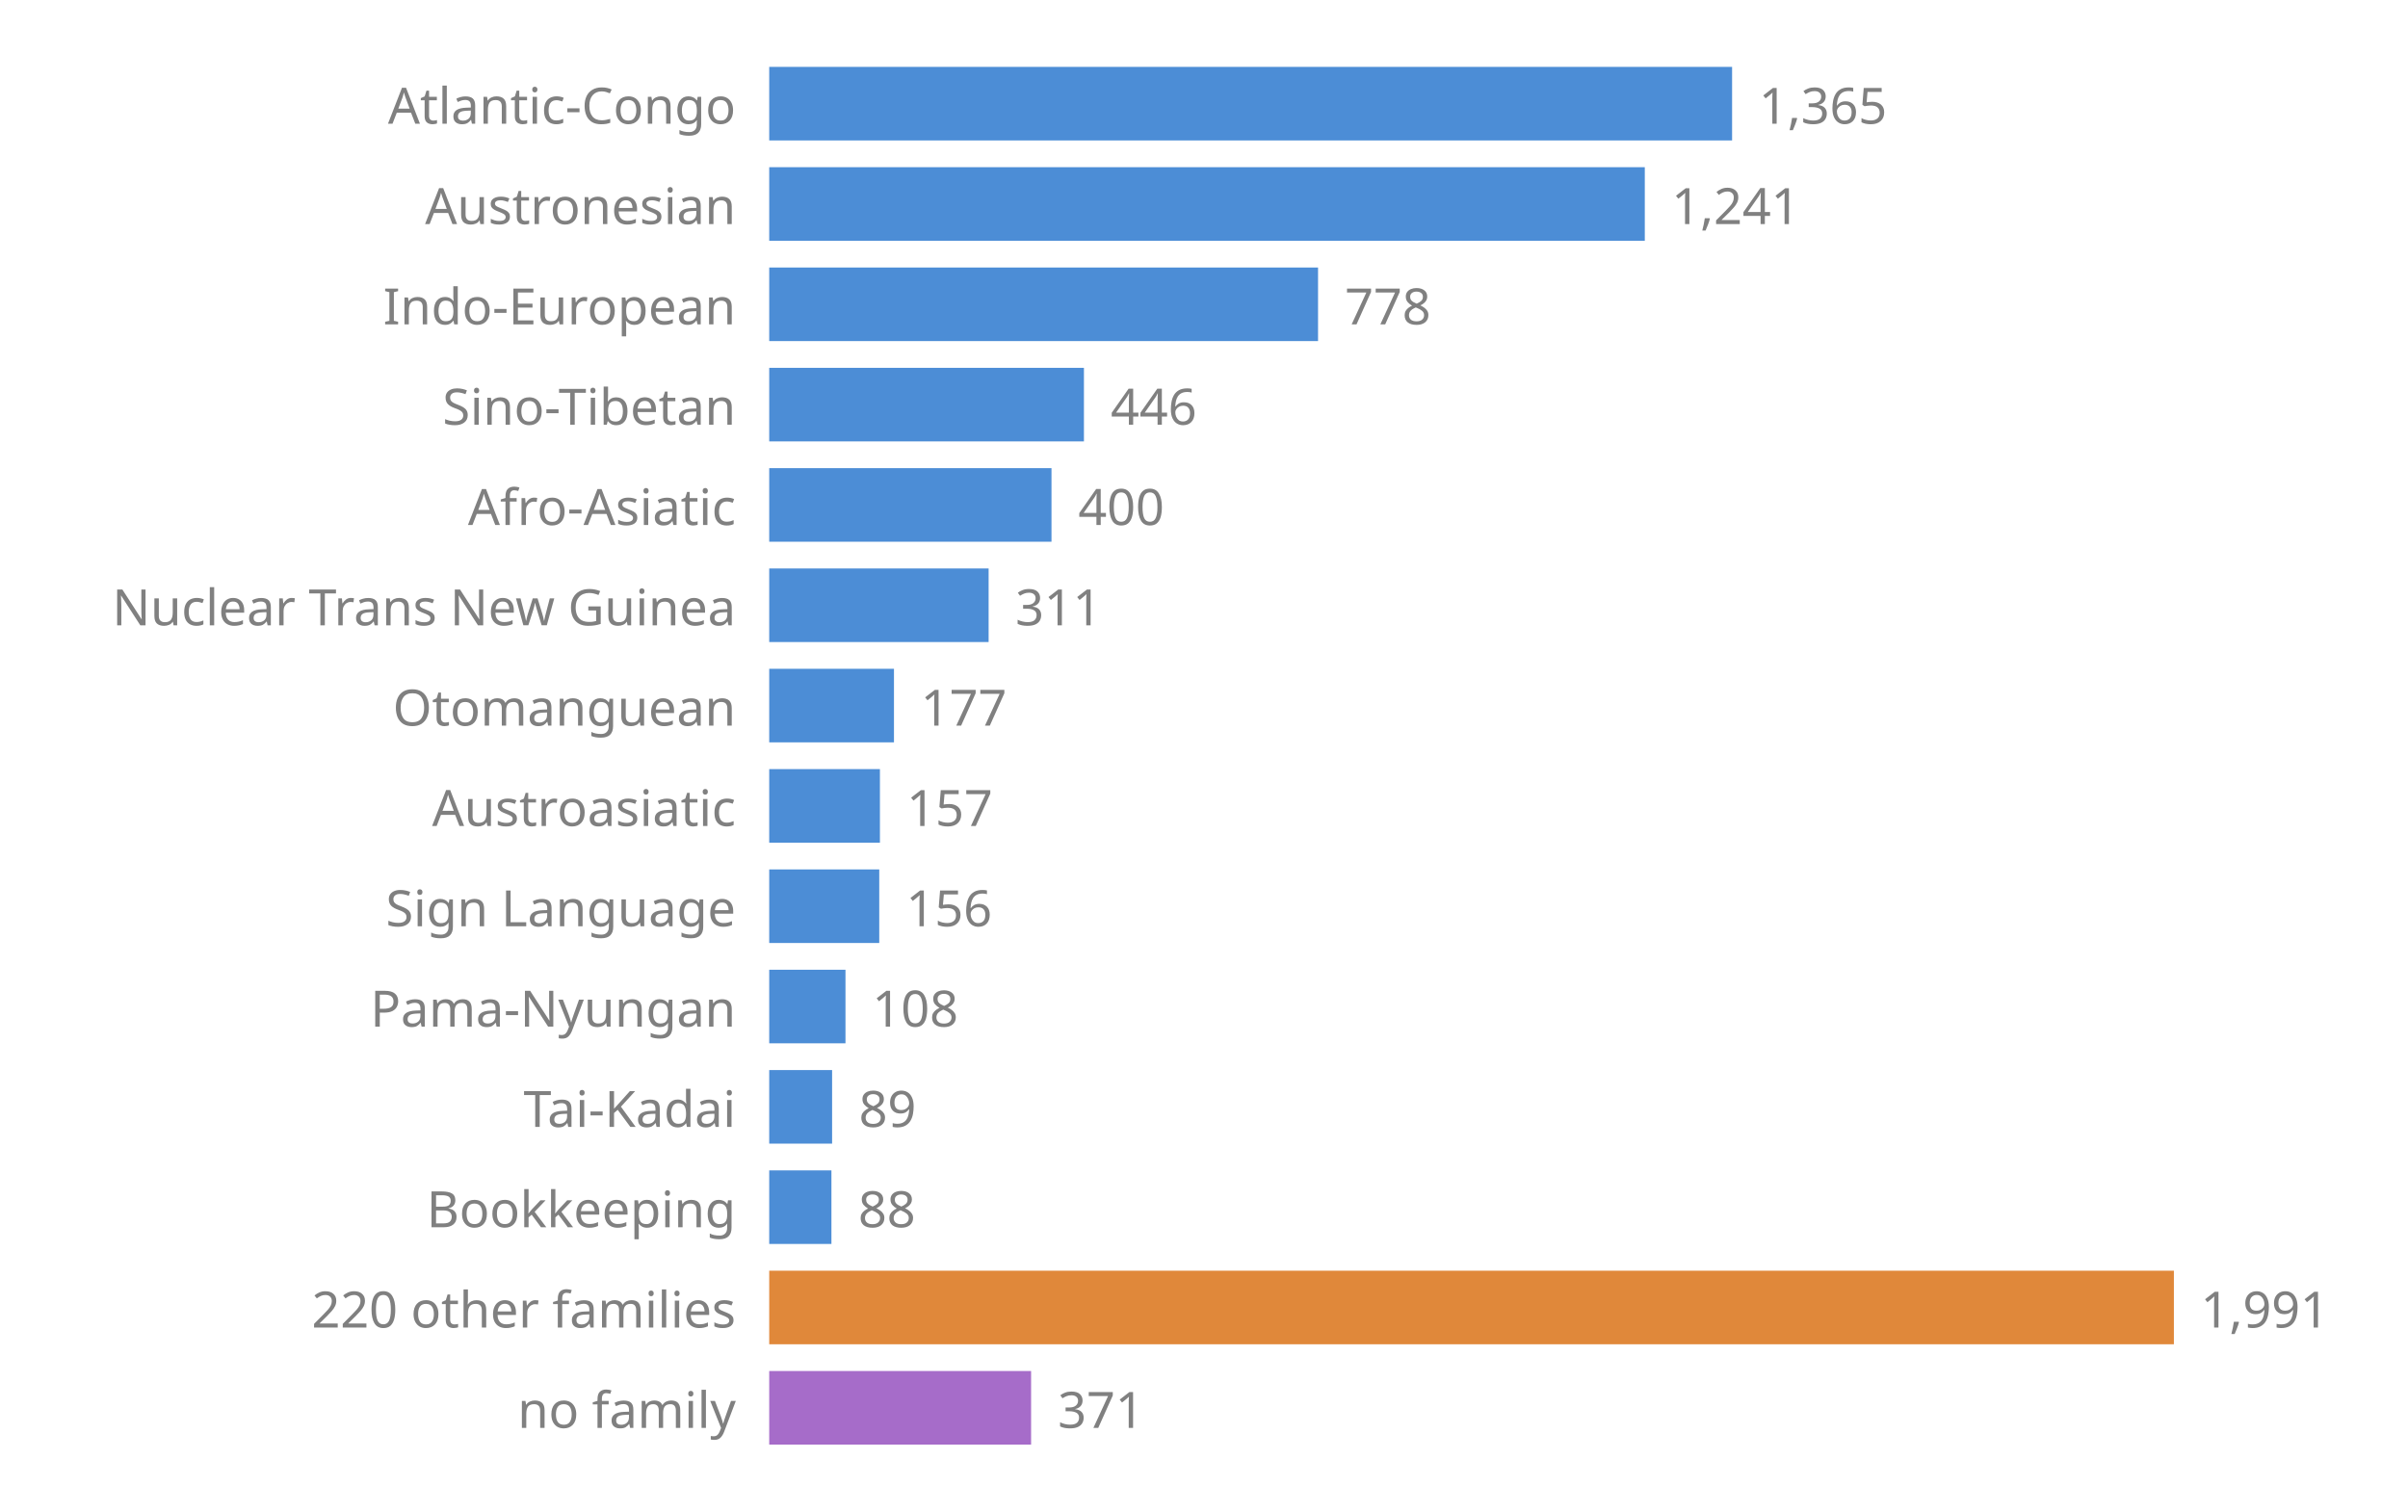
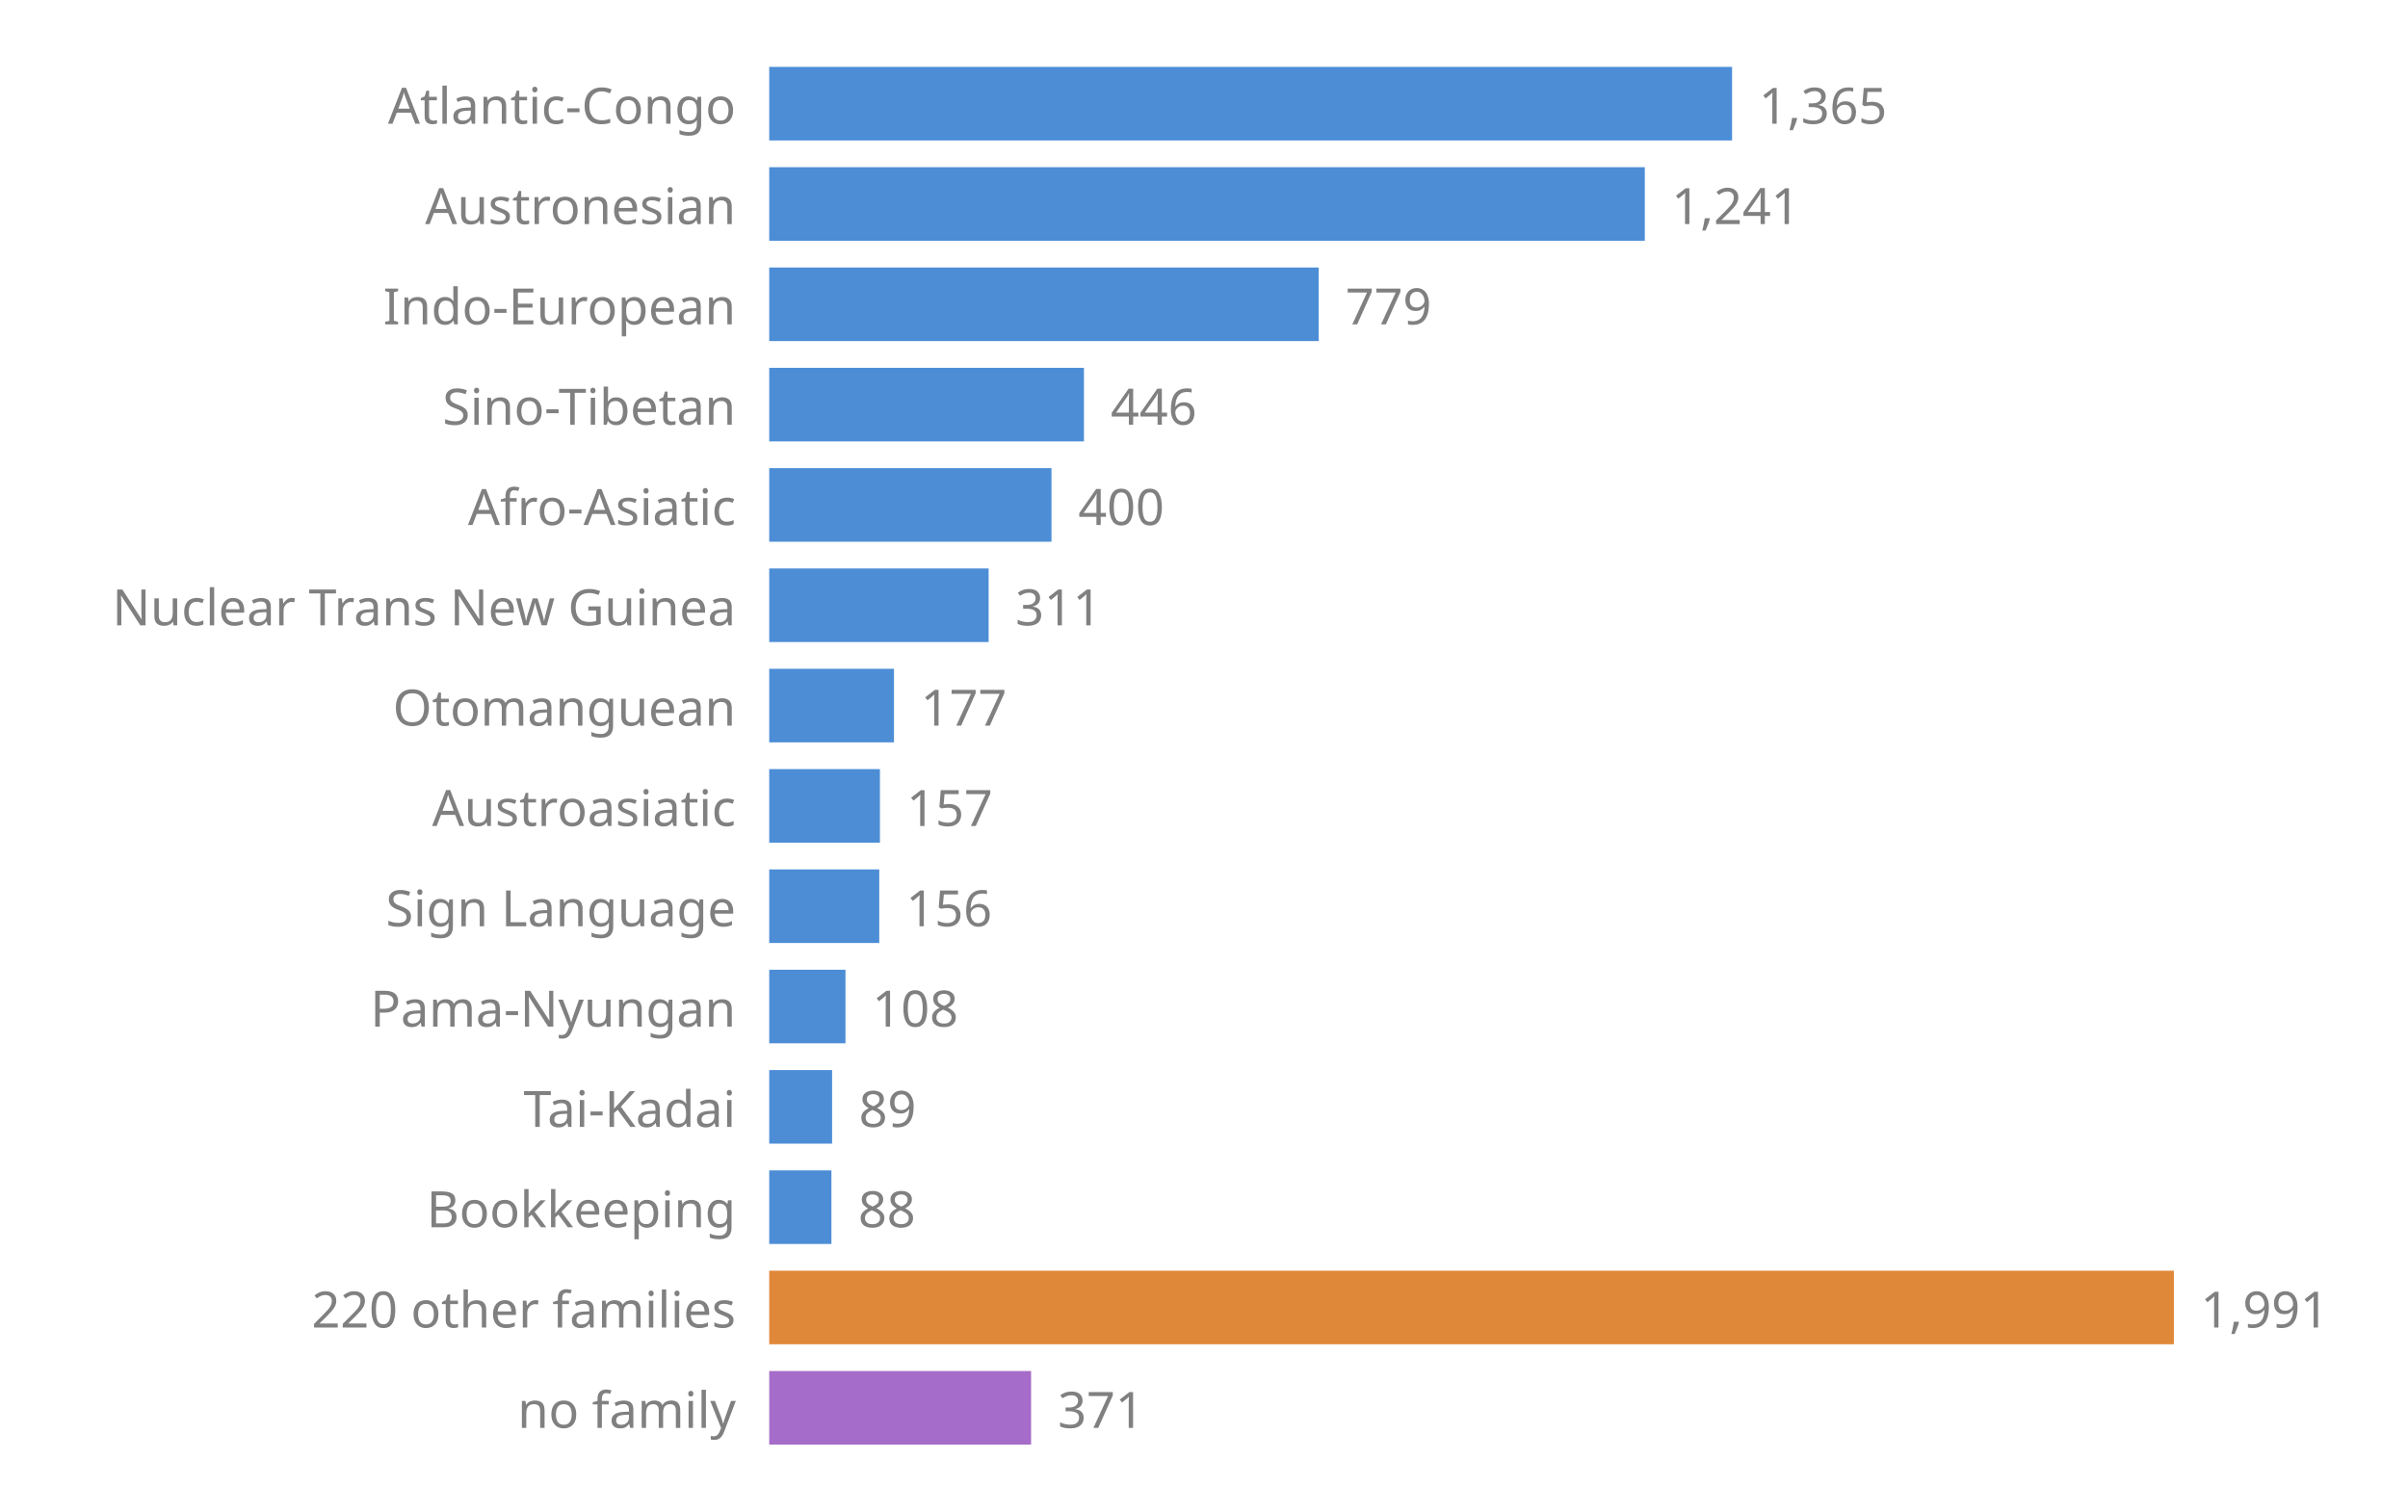
<svg xmlns="http://www.w3.org/2000/svg" viewBox="0 0 720 452" width="720" height="452" role="img" aria-labelledby="t d">
  <text x="220" y="37" text-anchor="end" fill="#808080" font-family="sans-serif" font-size="15">Atlantic-Congo</text>
  <rect x="230" y="20" width="287.9" height="22" fill="#4C8DD6" />
  <text x="525.9" y="37" text-anchor="start" fill="#808080" font-family="sans-serif" font-size="15">1,365</text>
  <text x="220" y="67" text-anchor="end" fill="#808080" font-family="sans-serif" font-size="15">Austronesian</text>
  <rect x="230" y="50" width="261.8" height="22" fill="#4C8DD6" />
  <text x="499.8" y="67" text-anchor="start" fill="#808080" font-family="sans-serif" font-size="15">1,241</text>
  <text x="220" y="97" text-anchor="end" fill="#808080" font-family="sans-serif" font-size="15">Indo-European</text>
-   <rect x="230" y="80" width="164.1" height="22" fill="#4C8DD6" />
-   <text x="402.1" y="97" text-anchor="start" fill="#808080" font-family="sans-serif" font-size="15">778</text>
+   <rect x="230" y="80" width="164.3" height="22" fill="#4C8DD6" />
+   <text x="402.3" y="97" text-anchor="start" fill="#808080" font-family="sans-serif" font-size="15">779</text>
  <text x="220" y="127" text-anchor="end" fill="#808080" font-family="sans-serif" font-size="15">Sino-Tibetan</text>
  <rect x="230" y="110" width="94.1" height="22" fill="#4C8DD6" />
  <text x="332.1" y="127" text-anchor="start" fill="#808080" font-family="sans-serif" font-size="15">446</text>
  <text x="220" y="157" text-anchor="end" fill="#808080" font-family="sans-serif" font-size="15">Afro-Asiatic</text>
  <rect x="230" y="140" width="84.4" height="22" fill="#4C8DD6" />
  <text x="322.4" y="157" text-anchor="start" fill="#808080" font-family="sans-serif" font-size="15">400</text>
  <text x="220" y="187" text-anchor="end" fill="#808080" font-family="sans-serif" font-size="15">Nuclear Trans New Guinea</text>
  <rect x="230" y="170" width="65.6" height="22" fill="#4C8DD6" />
  <text x="303.6" y="187" text-anchor="start" fill="#808080" font-family="sans-serif" font-size="15">311</text>
  <text x="220" y="217" text-anchor="end" fill="#808080" font-family="sans-serif" font-size="15">Otomanguean</text>
  <rect x="230" y="200" width="37.3" height="22" fill="#4C8DD6" />
  <text x="275.3" y="217" text-anchor="start" fill="#808080" font-family="sans-serif" font-size="15">177</text>
  <text x="220" y="247" text-anchor="end" fill="#808080" font-family="sans-serif" font-size="15">Austroasiatic</text>
  <rect x="230" y="230" width="33.1" height="22" fill="#4C8DD6" />
  <text x="271.1" y="247" text-anchor="start" fill="#808080" font-family="sans-serif" font-size="15">157</text>
  <text x="220" y="277" text-anchor="end" fill="#808080" font-family="sans-serif" font-size="15">Sign Language</text>
  <rect x="230" y="260" width="32.9" height="22" fill="#4C8DD6" />
  <text x="270.9" y="277" text-anchor="start" fill="#808080" font-family="sans-serif" font-size="15">156</text>
  <text x="220" y="307" text-anchor="end" fill="#808080" font-family="sans-serif" font-size="15">Pama-Nyungan</text>
  <rect x="230" y="290" width="22.8" height="22" fill="#4C8DD6" />
  <text x="260.8" y="307" text-anchor="start" fill="#808080" font-family="sans-serif" font-size="15">108</text>
  <text x="220" y="337" text-anchor="end" fill="#808080" font-family="sans-serif" font-size="15">Tai-Kadai</text>
  <rect x="230" y="320" width="18.8" height="22" fill="#4C8DD6" />
  <text x="256.8" y="337" text-anchor="start" fill="#808080" font-family="sans-serif" font-size="15">89</text>
  <text x="220" y="367" text-anchor="end" fill="#808080" font-family="sans-serif" font-size="15">Bookkeeping</text>
  <rect x="230" y="350" width="18.6" height="22" fill="#4C8DD6" />
  <text x="256.6" y="367" text-anchor="start" fill="#808080" font-family="sans-serif" font-size="15">88</text>
  <text x="220" y="397" text-anchor="end" fill="#808080" font-family="sans-serif" font-size="15">220 other families</text>
  <rect x="230" y="380" width="420.0" height="22" fill="#E0883A" />
  <text x="658.0" y="397" text-anchor="start" fill="#808080" font-family="sans-serif" font-size="15">1,991</text>
  <text x="220" y="427" text-anchor="end" fill="#808080" font-family="sans-serif" font-size="15">no family</text>
  <rect x="230" y="410" width="78.3" height="22" fill="#A66CC9" />
  <text x="316.3" y="427" text-anchor="start" fill="#808080" font-family="sans-serif" font-size="15">371</text>
</svg>
